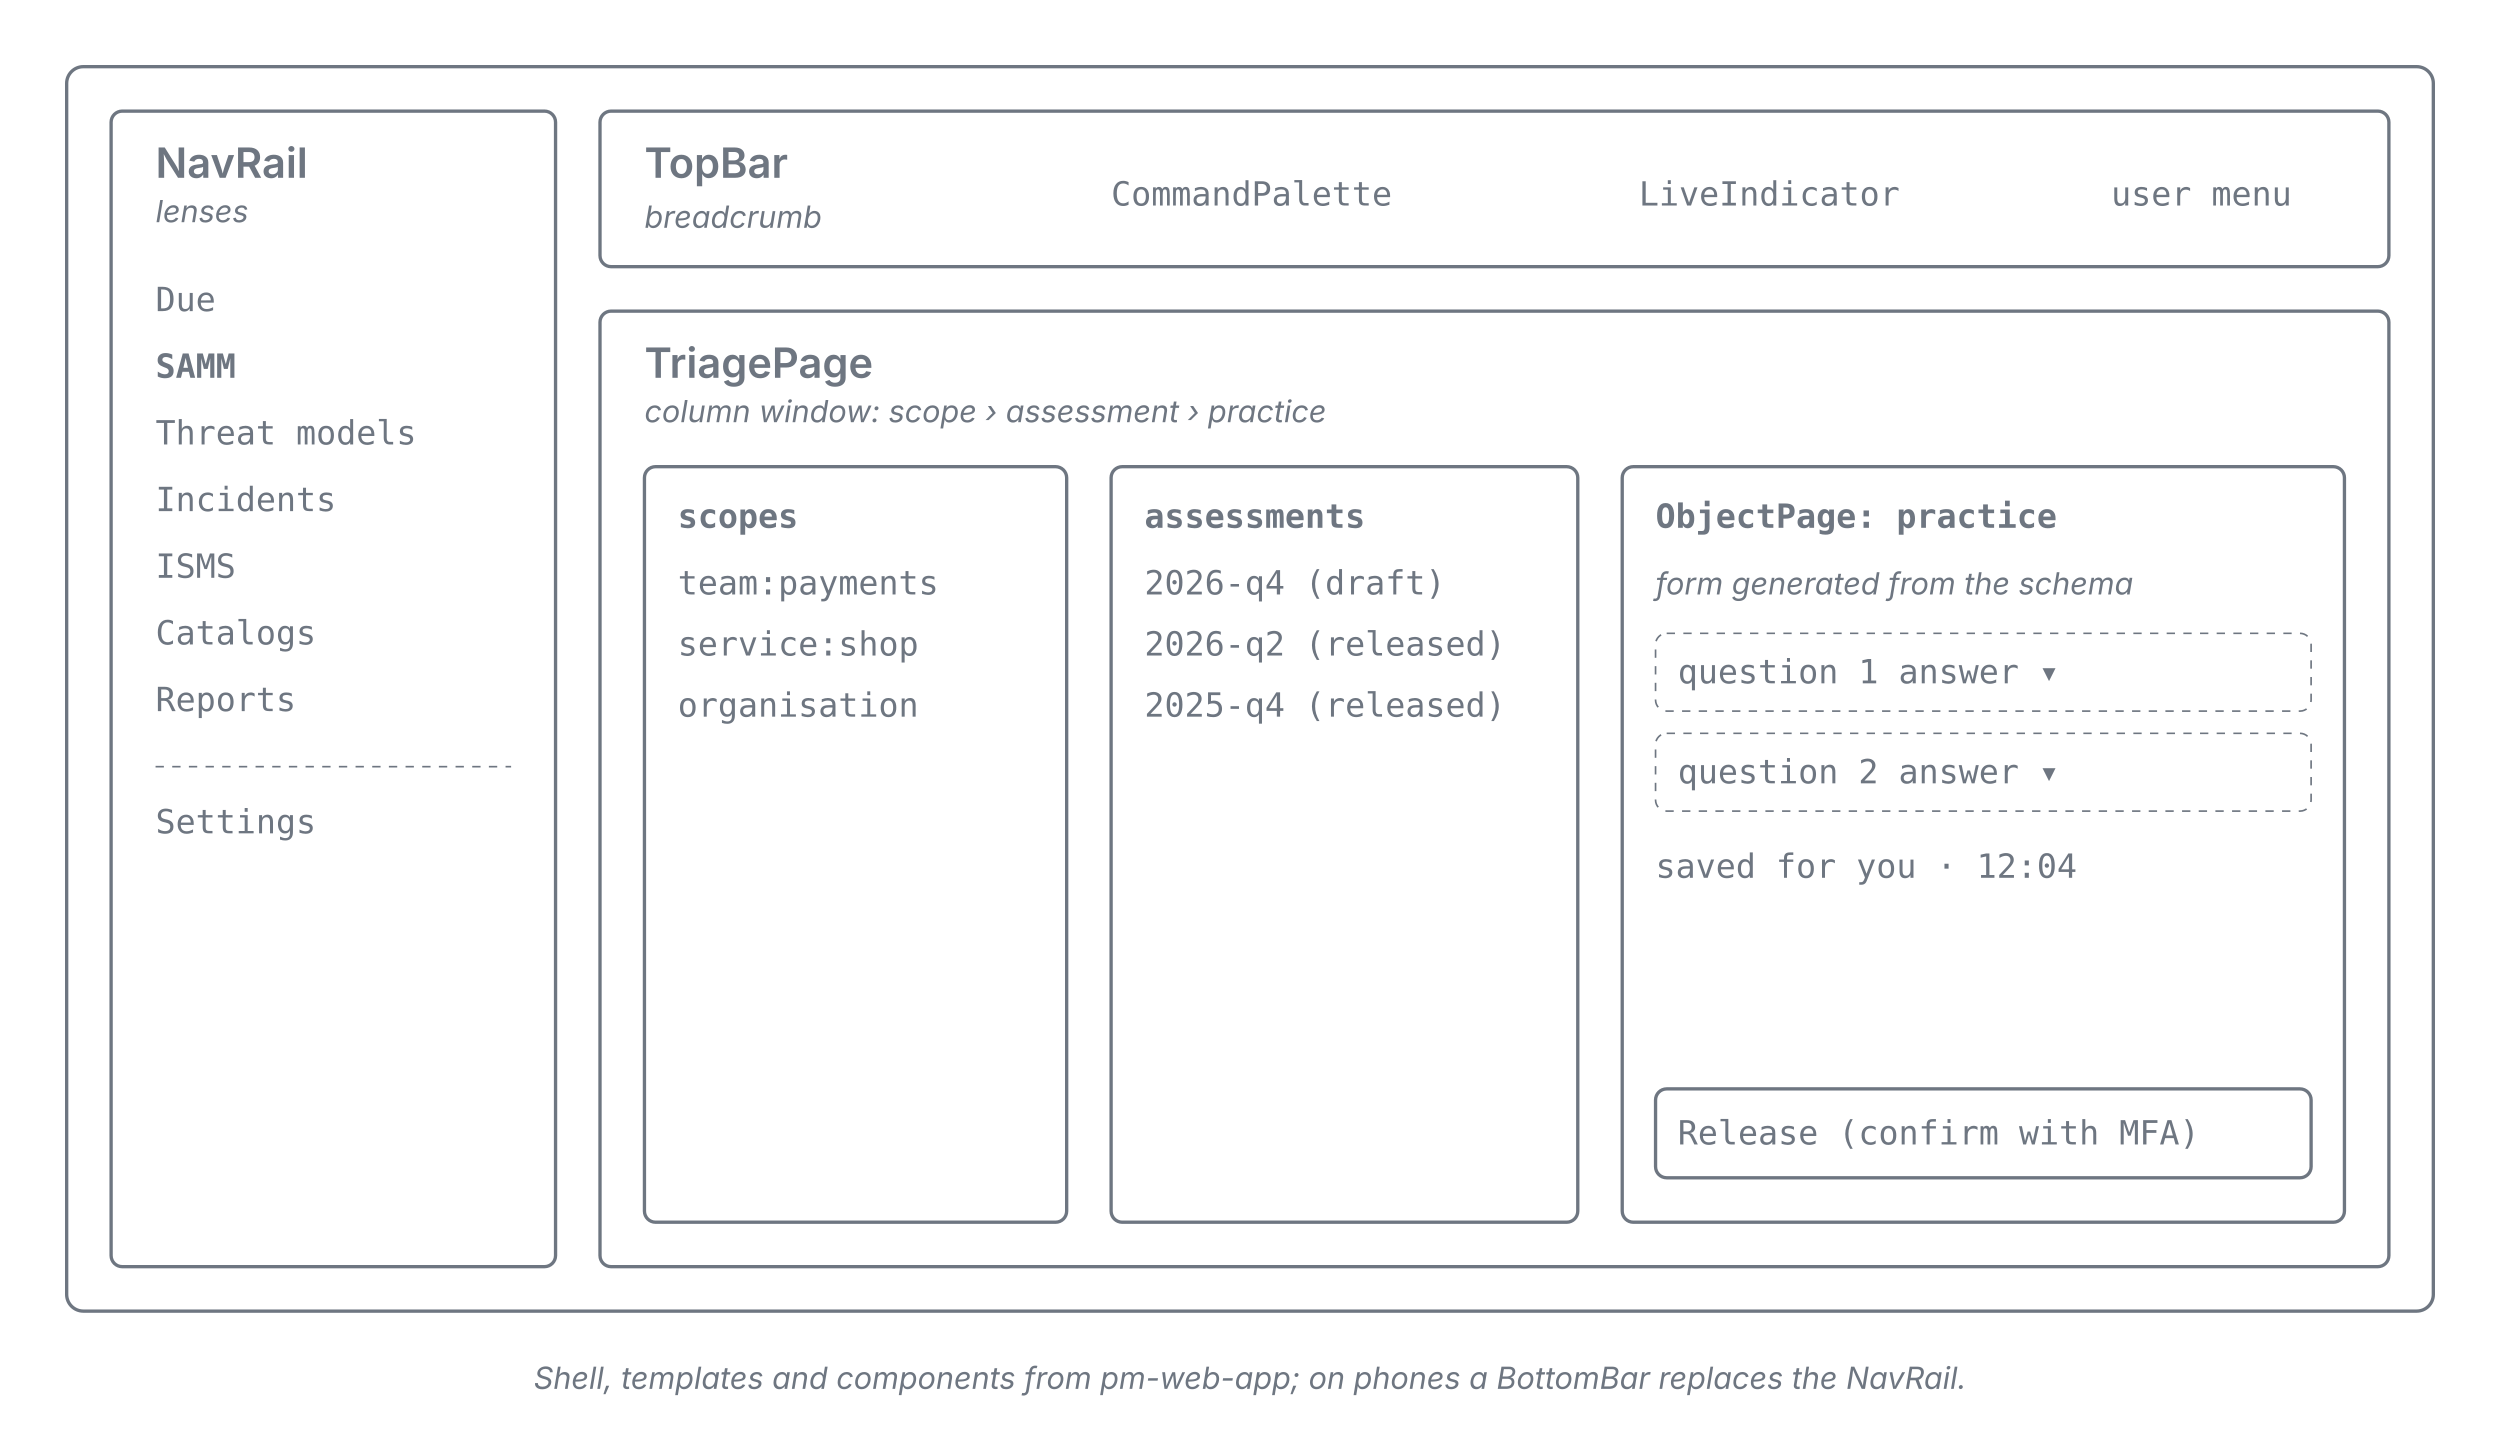
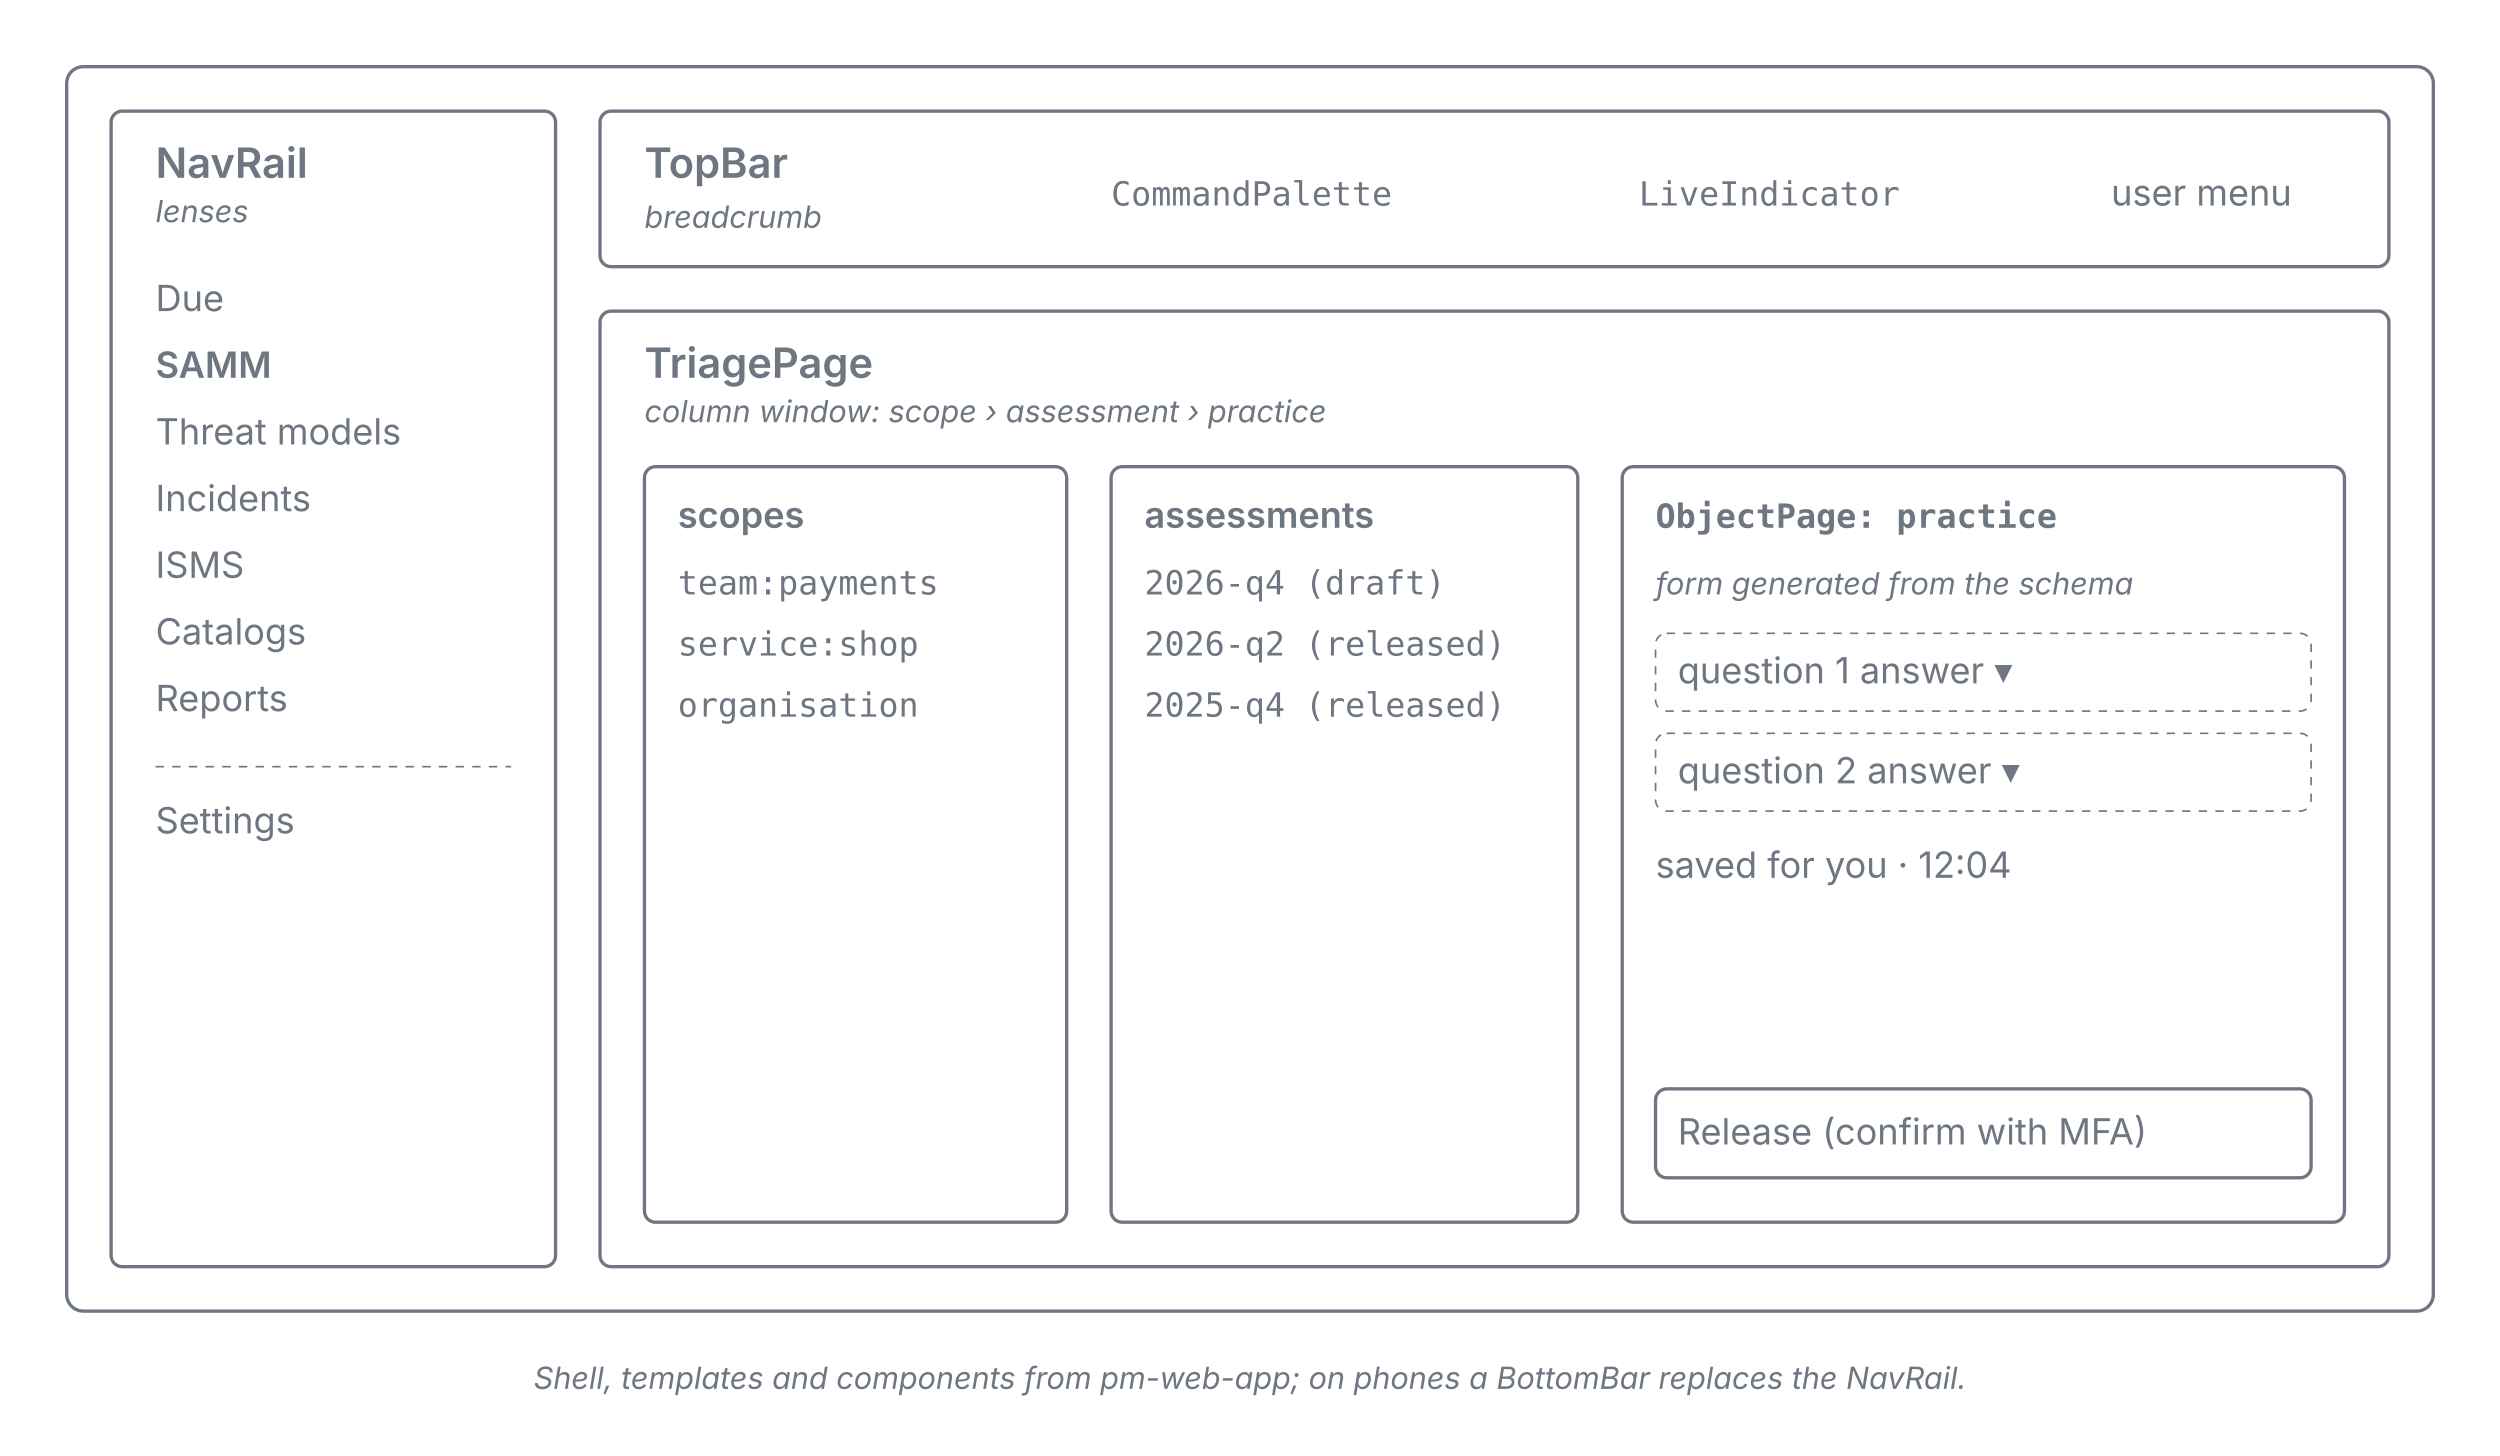
<svg xmlns="http://www.w3.org/2000/svg" viewBox="0 0 900 524" role="img" aria-labelledby="title desc" font-family="ui-sans-serif, -apple-system, system-ui, 'Segoe UI', sans-serif">
  <defs>
    <style>
      .stroke    { stroke: #6e7681; stroke-width: 1.2; fill: none; }
      .thin      { stroke: #6e7681; stroke-width: 0.6; stroke-dasharray: 3 3; fill: none; }
      .hdr       { font-size: 15px; font-weight: 600; fill: #6e7681; }
      .sub       { font-size: 11px; fill: #6e7681; font-style: italic; }
      .item      { font-size: 12px; fill: #6e7681; font-family: ui-monospace, "SF Mono", Menlo, Consolas, monospace; }
      .item-bold { font-size: 12px; font-weight: 700; fill: #6e7681; font-family: ui-monospace, "SF Mono", Menlo, Consolas, monospace; }
+       .label     { font-size: 13px; fill: #6e7681; }
+       .label-bold { font-size: 13px; font-weight: 600; fill: #6e7681; }
      .caption   { font-size: 11px; fill: #6e7681; text-anchor: middle; font-style: italic; }
    </style>
  </defs>
  <rect class="stroke" x="24" y="24" width="852" height="448" rx="6" />
  <rect class="stroke" x="40" y="40" width="160" height="416" rx="4" />
  <text x="56" y="64" class="hdr">NavRail</text>
  <text x="56" y="80" class="sub">lenses</text>
-   <text x="56" y="112" class="item">Due</text>
-   <text x="56" y="136" class="item-bold">SAMM</text>
-   <text x="56" y="160" class="item">Threat models</text>
-   <text x="56" y="184" class="item">Incidents</text>
-   <text x="56" y="208" class="item">ISMS</text>
-   <text x="56" y="232" class="item">Catalogs</text>
-   <text x="56" y="256" class="item">Reports</text>
+   <text x="56" y="112" class="label">Due</text>
+   <text x="56" y="136" class="label-bold">SAMM</text>
+   <text x="56" y="160" class="label">Threat models</text>
+   <text x="56" y="184" class="label">Incidents</text>
+   <text x="56" y="208" class="label">ISMS</text>
+   <text x="56" y="232" class="label">Catalogs</text>
+   <text x="56" y="256" class="label">Reports</text>
  <line class="thin" x1="56" y1="276" x2="184" y2="276" />
-   <text x="56" y="300" class="item">Settings</text>
+   <text x="56" y="300" class="label">Settings</text>
  <rect class="stroke" x="216" y="40" width="644" height="56" rx="4" />
  <text x="232" y="64" class="hdr">TopBar</text>
  <text x="232" y="82" class="sub">breadcrumb</text>
  <text x="400" y="74" class="item">CommandPalette</text>
  <text x="590" y="74" class="item">LiveIndicator</text>
-   <text x="760" y="74" class="item">user menu</text>
+   <text x="760" y="74" class="label">user menu</text>
  <rect class="stroke" x="216" y="112" width="644" height="344" rx="4" />
  <text x="232" y="136" class="hdr">TriagePage</text>
  <text x="232" y="152" class="sub">column window: scope › assessment › practice</text>
  <rect class="stroke" x="232" y="168" width="152" height="272" rx="4" />
-   <text x="244" y="190" class="item-bold">scopes</text>
+   <text x="244" y="190" class="label-bold">scopes</text>
  <text x="244" y="214" class="item">team:payments</text>
  <text x="244" y="236" class="item">service:shop</text>
  <text x="244" y="258" class="item">organisation</text>
  <rect class="stroke" x="400" y="168" width="168" height="272" rx="4" />
-   <text x="412" y="190" class="item-bold">assessments</text>
+   <text x="412" y="190" class="label-bold">assessments</text>
  <text x="412" y="214" class="item">2026-q4 (draft)</text>
  <text x="412" y="236" class="item">2026-q2 (released)</text>
  <text x="412" y="258" class="item">2025-q4 (released)</text>
  <rect class="stroke" x="584" y="168" width="260" height="272" rx="4" />
  <text x="596" y="190" class="item-bold">ObjectPage: practice</text>
  <text x="596" y="214" class="sub">form generated from the schema</text>
  <rect class="thin" x="596" y="228" width="236" height="28" rx="4" />
-   <text x="604" y="246" class="item">question 1  answer ▾</text>
+   <text x="604" y="246" class="label">question 1  answer ▾</text>
  <rect class="thin" x="596" y="264" width="236" height="28" rx="4" />
-   <text x="604" y="282" class="item">question 2  answer ▾</text>
-   <text x="596" y="316" class="item">saved for you · 12:04</text>
+   <text x="604" y="282" class="label">question 2  answer ▾</text>
+   <text x="596" y="316" class="label">saved for you · 12:04</text>
  <rect class="stroke" x="596" y="392" width="236" height="32" rx="4" />
-   <text x="604" y="412" class="item">Release (confirm with MFA)</text>
+   <text x="604" y="412" class="label">Release (confirm with MFA)</text>
  <text x="450" y="500" class="caption">Shell, templates and components from pm-web-app; on phones a BottomBar replaces the NavRail.</text>
</svg>
